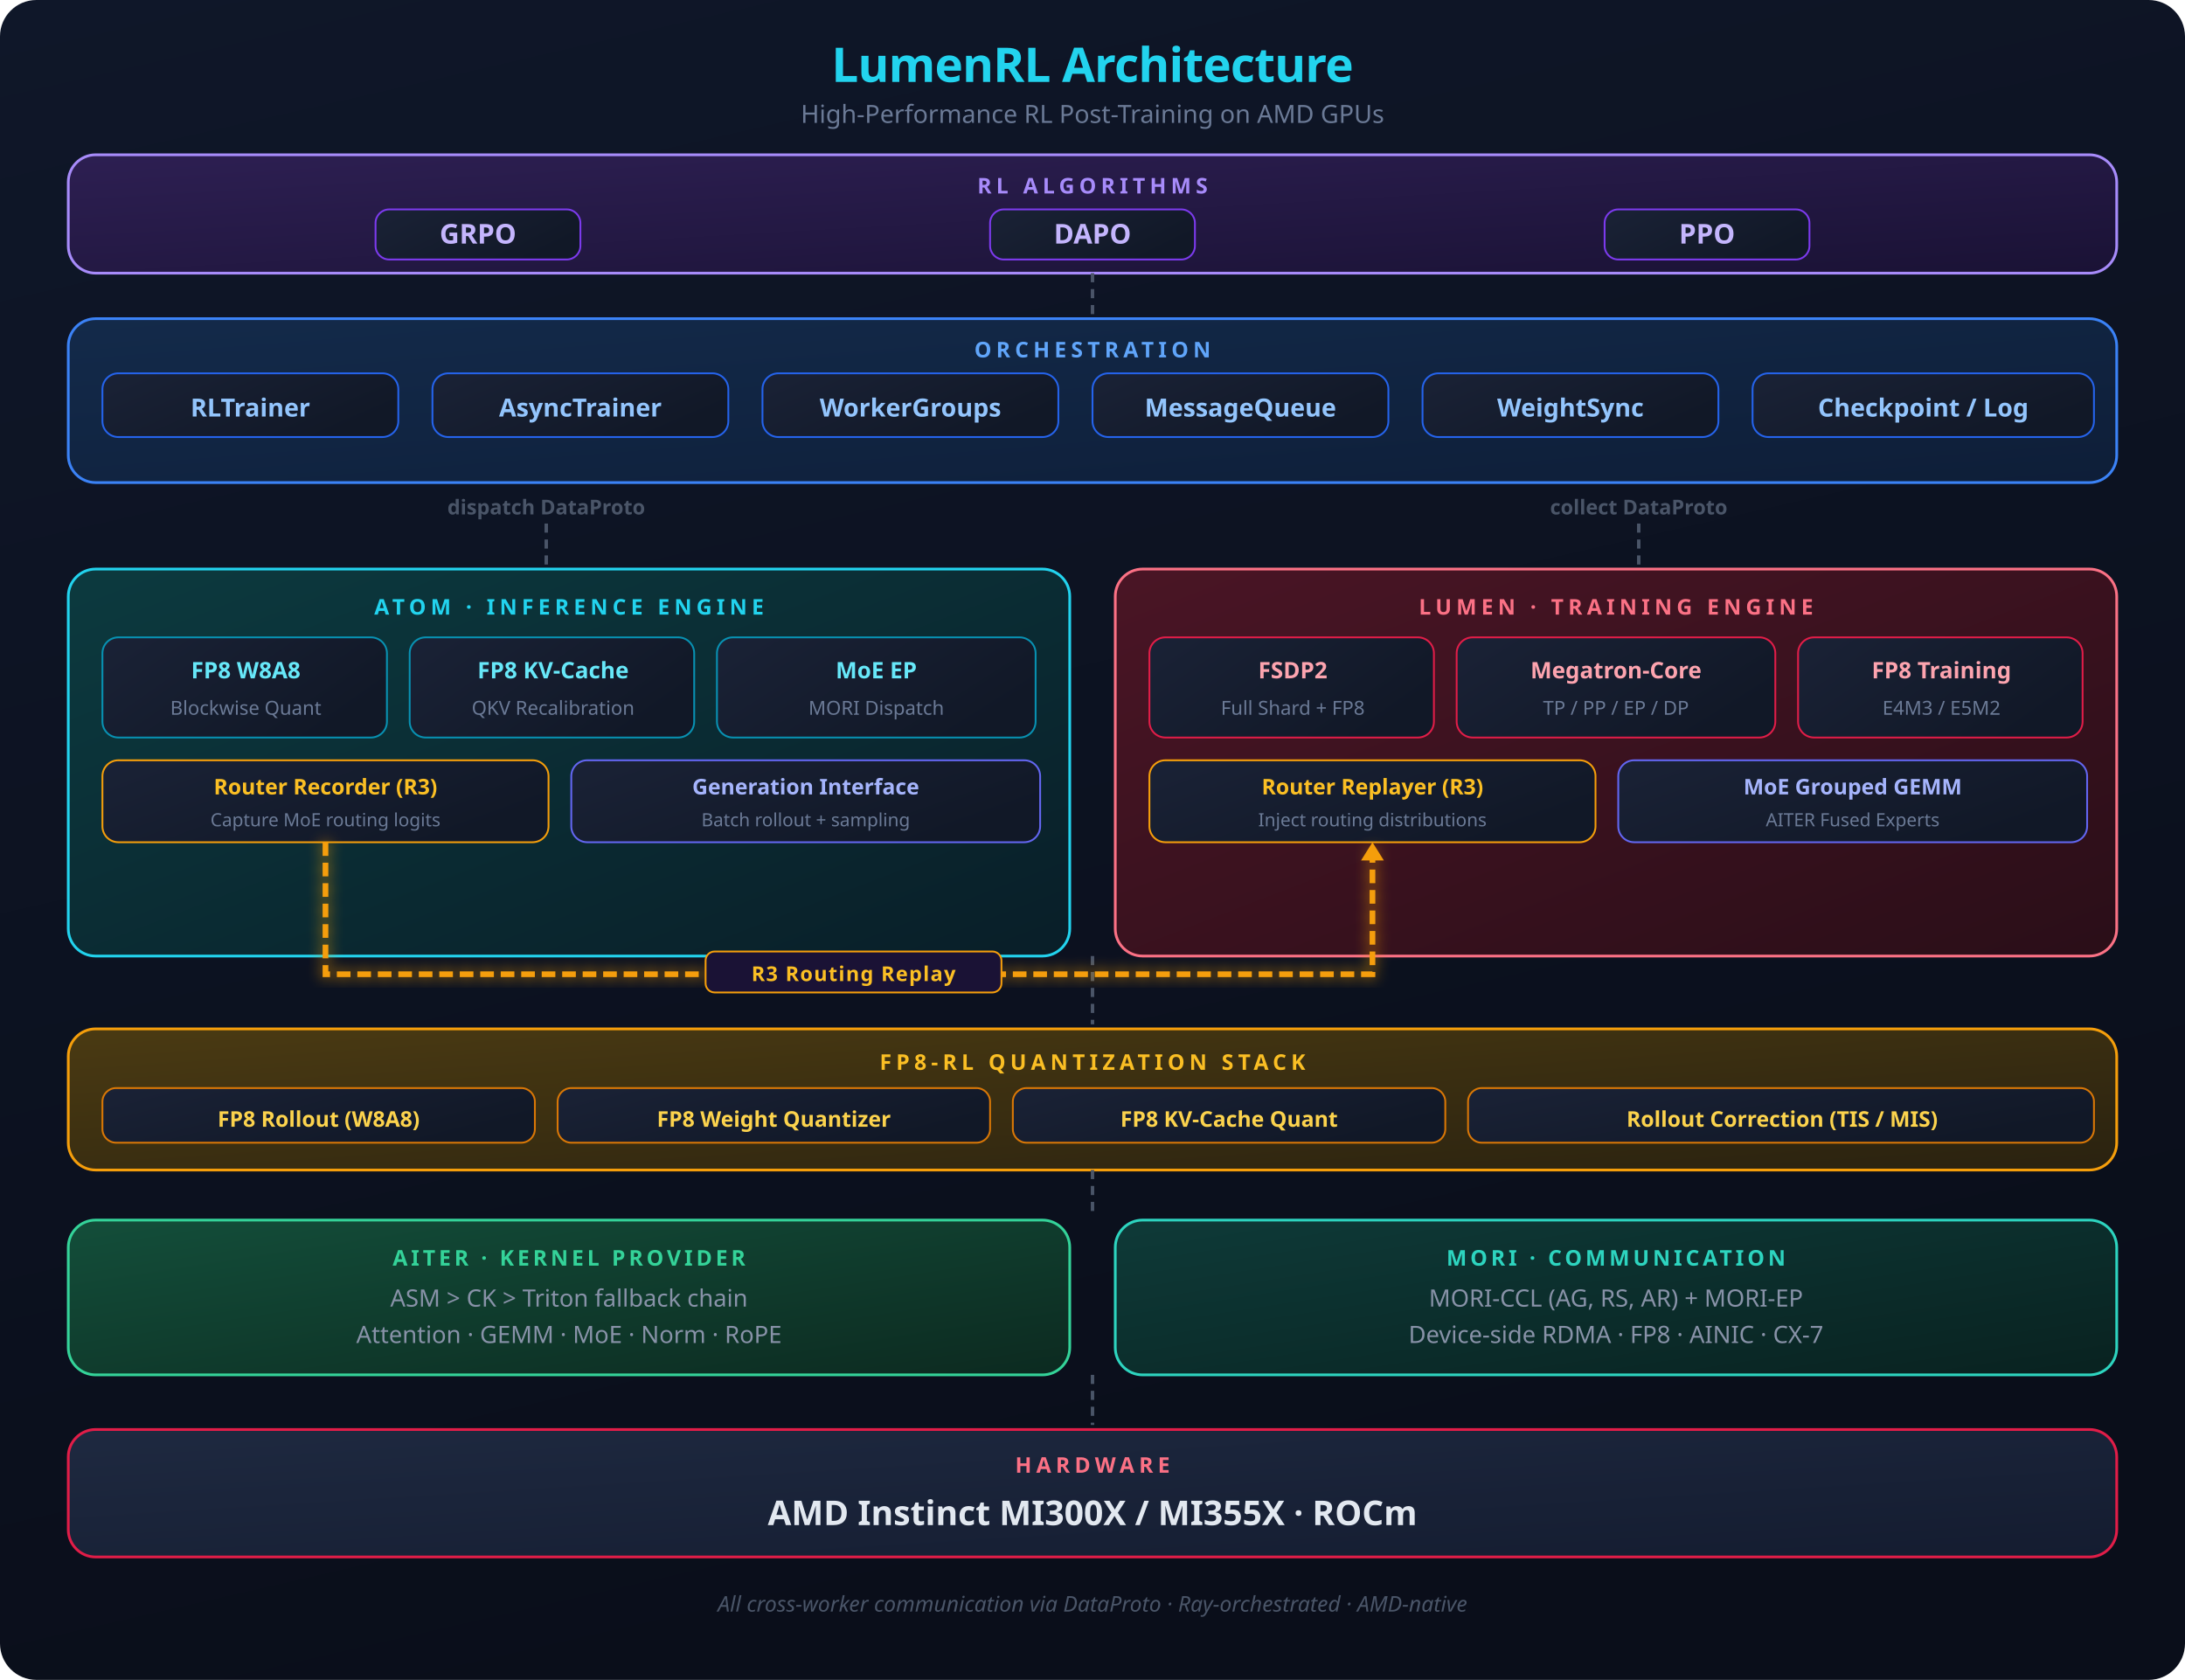
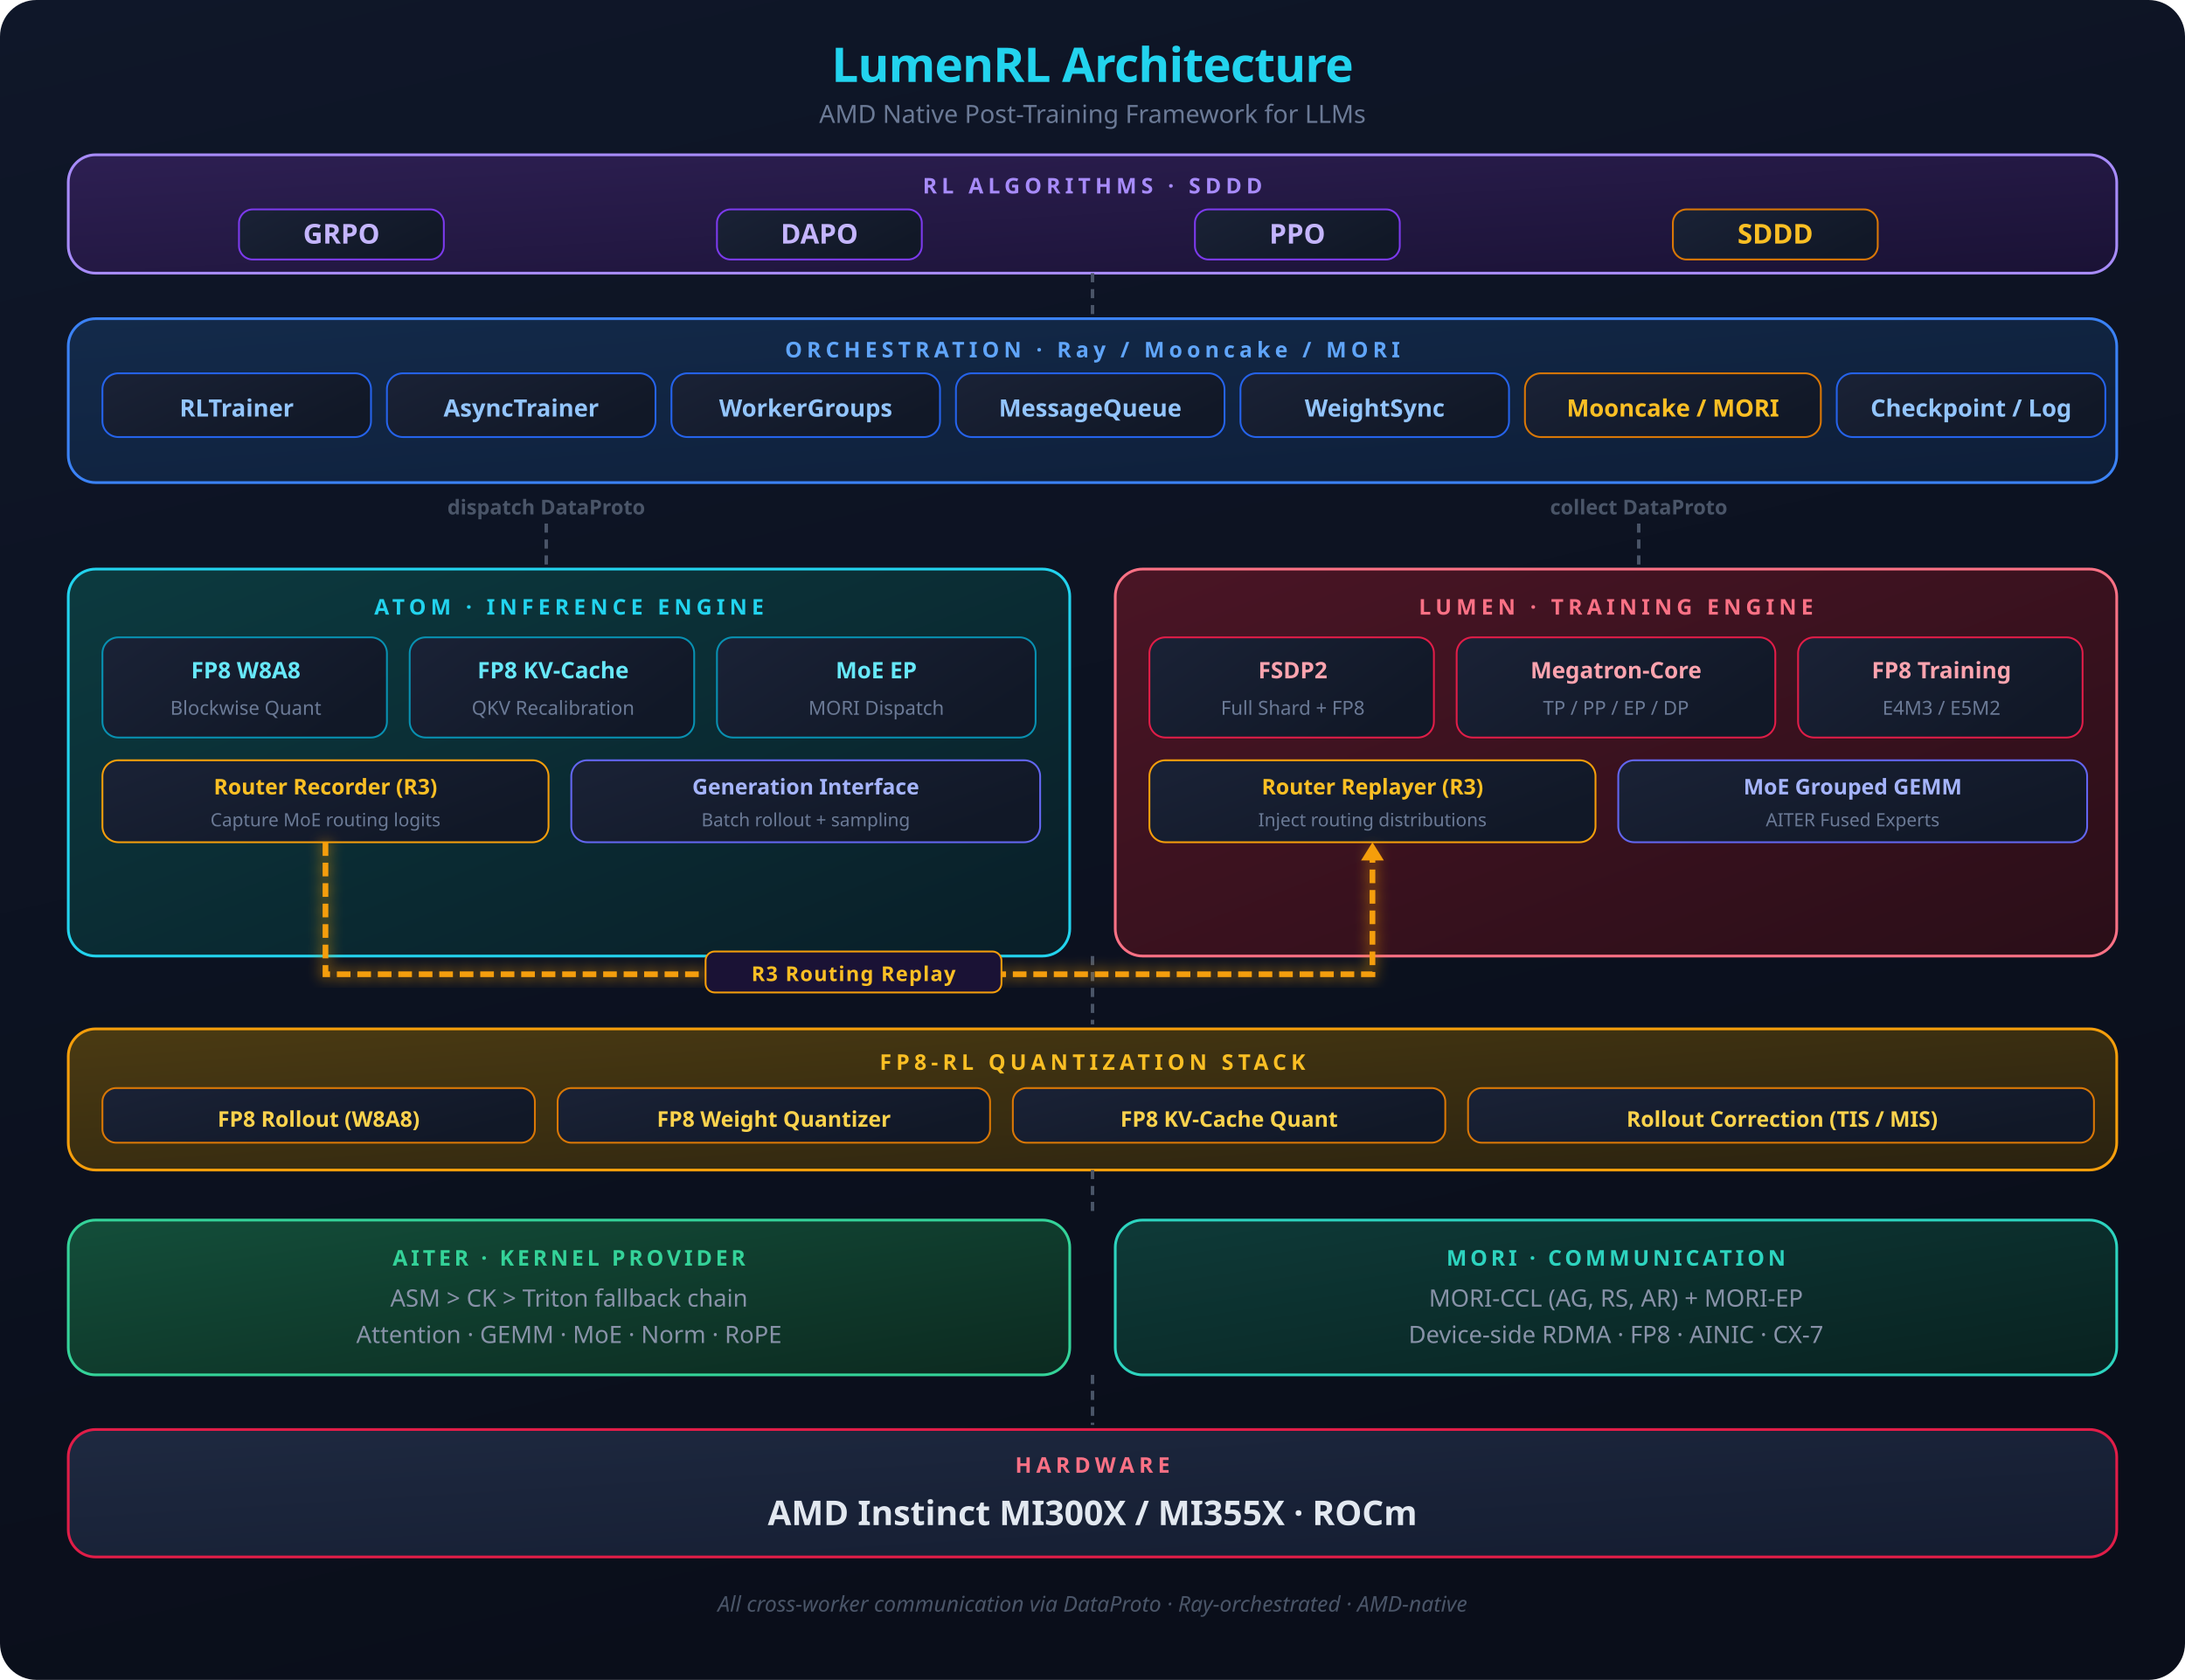
<svg xmlns="http://www.w3.org/2000/svg" viewBox="0 0 960 738" width="960" height="738">
  <defs>
    <linearGradient id="bgG" x1="0" y1="0" x2="0.3" y2="1">
      <stop offset="0%" stop-color="#0f1729" />
      <stop offset="100%" stop-color="#0a0e1a" />
    </linearGradient>
    <linearGradient id="violetG" x1="0" y1="0" x2="1" y2="1">
      <stop offset="0%" stop-color="#2d1f52" />
      <stop offset="100%" stop-color="#1a1235" />
    </linearGradient>
    <linearGradient id="blueG" x1="0" y1="0" x2="1" y2="1">
      <stop offset="0%" stop-color="#132a4a" />
      <stop offset="100%" stop-color="#0e1e38" />
    </linearGradient>
    <linearGradient id="cyanG" x1="0" y1="0" x2="1" y2="1">
      <stop offset="0%" stop-color="#0c3a3f" />
      <stop offset="100%" stop-color="#091e28" />
    </linearGradient>
    <linearGradient id="emeraldG" x1="0" y1="0" x2="1" y2="1">
      <stop offset="0%" stop-color="#134e3a" />
      <stop offset="100%" stop-color="#0c2a20" />
    </linearGradient>
    <linearGradient id="roseG" x1="0" y1="0" x2="1" y2="1">
      <stop offset="0%" stop-color="#4a1525" />
      <stop offset="100%" stop-color="#2a0e18" />
    </linearGradient>
    <linearGradient id="amberG" x1="0" y1="0" x2="1" y2="1">
      <stop offset="0%" stop-color="#4a3a12" />
      <stop offset="100%" stop-color="#2a2210" />
    </linearGradient>
    <linearGradient id="tealG" x1="0" y1="0" x2="1" y2="1">
      <stop offset="0%" stop-color="#0e3a38" />
      <stop offset="100%" stop-color="#092220" />
    </linearGradient>
    <linearGradient id="slateG" x1="0" y1="0" x2="1" y2="1">
      <stop offset="0%" stop-color="#1e2940" />
      <stop offset="100%" stop-color="#141c30" />
    </linearGradient>
    <linearGradient id="chipG" x1="0" y1="0" x2="1" y2="0.5">
      <stop offset="0%" stop-color="#1a2236" />
      <stop offset="100%" stop-color="#111827" />
    </linearGradient>
    <filter id="gl">
      <feGaussianBlur stdDeviation="3" result="b" />
      <feMerge>
        <feMergeNode in="b" />
        <feMergeNode in="SourceGraphic" />
      </feMerge>
    </filter>
    <marker id="aDown" markerWidth="8" markerHeight="6" refX="4" refY="6" orient="auto">
      <polygon points="0 0, 4 6, 8 0" fill="#4a5568" />
    </marker>
    <marker id="aR3" markerWidth="8" markerHeight="6" refX="4" refY="6" orient="auto">
      <polygon points="0 0, 4 6, 8 0" fill="#f59e0b" />
    </marker>
  </defs>
  <rect width="960" height="738" rx="16" fill="url(#bgG)" />
  <text x="480" y="36" text-anchor="middle" fill="#22d3ee" font-size="21" font-weight="700" font-family="'Segoe UI', system-ui, sans-serif" letter-spacing="-0.3">LumenRL Architecture</text>
-   <text x="480" y="54" text-anchor="middle" fill="#6b7a96" font-size="11" font-family="'Segoe UI', system-ui, sans-serif">High-Performance RL Post-Training on AMD GPUs</text>
+   <text x="480" y="54" text-anchor="middle" fill="#6b7a96" font-size="11" font-family="'Segoe UI', system-ui, sans-serif">AMD Native Post-Training Framework for LLMs</text>
  <rect x="30" y="68" width="900" height="52" rx="12" fill="url(#violetG)" stroke="#a78bfa" stroke-width="1.2" />
-   <text x="480" y="85" text-anchor="middle" fill="#a78bfa" font-size="9.5" font-weight="700" font-family="'Segoe UI', system-ui, sans-serif" letter-spacing="2">RL ALGORITHMS</text>
-   <rect x="165" y="92" width="90" height="22" rx="6" fill="url(#chipG)" stroke="#7c3aed" stroke-width="0.8" />
-   <text x="210" y="107" text-anchor="middle" fill="#c4b5fd" font-size="12" font-weight="700" font-family="'Segoe UI', system-ui, sans-serif">GRPO</text>
-   <rect x="435" y="92" width="90" height="22" rx="6" fill="url(#chipG)" stroke="#7c3aed" stroke-width="0.8" />
-   <text x="480" y="107" text-anchor="middle" fill="#c4b5fd" font-size="12" font-weight="700" font-family="'Segoe UI', system-ui, sans-serif">DAPO</text>
-   <rect x="705" y="92" width="90" height="22" rx="6" fill="url(#chipG)" stroke="#7c3aed" stroke-width="0.8" />
-   <text x="750" y="107" text-anchor="middle" fill="#c4b5fd" font-size="12" font-weight="700" font-family="'Segoe UI', system-ui, sans-serif">PPO</text>
+   <text x="480" y="85" text-anchor="middle" fill="#a78bfa" font-size="9.5" font-weight="700" font-family="'Segoe UI', system-ui, sans-serif" letter-spacing="2">RL ALGORITHMS  ·  SDDD</text>
+   <rect x="105" y="92" width="90" height="22" rx="6" fill="url(#chipG)" stroke="#7c3aed" stroke-width="0.8" />
+   <text x="150" y="107" text-anchor="middle" fill="#c4b5fd" font-size="12" font-weight="700" font-family="'Segoe UI', system-ui, sans-serif">GRPO</text>
+   <rect x="315" y="92" width="90" height="22" rx="6" fill="url(#chipG)" stroke="#7c3aed" stroke-width="0.8" />
+   <text x="360" y="107" text-anchor="middle" fill="#c4b5fd" font-size="12" font-weight="700" font-family="'Segoe UI', system-ui, sans-serif">DAPO</text>
+   <rect x="525" y="92" width="90" height="22" rx="6" fill="url(#chipG)" stroke="#7c3aed" stroke-width="0.8" />
+   <text x="570" y="107" text-anchor="middle" fill="#c4b5fd" font-size="12" font-weight="700" font-family="'Segoe UI', system-ui, sans-serif">PPO</text>
+   <rect x="735" y="92" width="90" height="22" rx="6" fill="url(#chipG)" stroke="#d97706" stroke-width="0.8" />
+   <text x="780" y="107" text-anchor="middle" fill="#fbbf24" font-size="12" font-weight="700" font-family="'Segoe UI', system-ui, sans-serif">SDDD</text>
  <line x1="480" y1="120" x2="480" y2="138" stroke="#4a5568" stroke-width="1.5" stroke-dasharray="4 3" />
  <rect x="30" y="140" width="900" height="72" rx="12" fill="url(#blueG)" stroke="#3b82f6" stroke-width="1.2" />
-   <text x="480" y="157" text-anchor="middle" fill="#60a5fa" font-size="9.5" font-weight="700" font-family="'Segoe UI', system-ui, sans-serif" letter-spacing="2">ORCHESTRATION</text>
-   <rect x="45" y="164" width="130" height="28" rx="7" fill="url(#chipG)" stroke="#2563eb" stroke-width="0.8" />
-   <text x="110" y="183" text-anchor="middle" fill="#93c5fd" font-size="11" font-weight="600" font-family="'Segoe UI', system-ui, sans-serif">RLTrainer</text>
-   <rect x="190" y="164" width="130" height="28" rx="7" fill="url(#chipG)" stroke="#2563eb" stroke-width="0.8" />
-   <text x="255" y="183" text-anchor="middle" fill="#93c5fd" font-size="11" font-weight="600" font-family="'Segoe UI', system-ui, sans-serif">AsyncTrainer</text>
-   <rect x="335" y="164" width="130" height="28" rx="7" fill="url(#chipG)" stroke="#2563eb" stroke-width="0.8" />
-   <text x="400" y="183" text-anchor="middle" fill="#93c5fd" font-size="11" font-weight="600" font-family="'Segoe UI', system-ui, sans-serif">WorkerGroups</text>
-   <rect x="480" y="164" width="130" height="28" rx="7" fill="url(#chipG)" stroke="#2563eb" stroke-width="0.8" />
-   <text x="545" y="183" text-anchor="middle" fill="#93c5fd" font-size="11" font-weight="600" font-family="'Segoe UI', system-ui, sans-serif">MessageQueue</text>
-   <rect x="625" y="164" width="130" height="28" rx="7" fill="url(#chipG)" stroke="#2563eb" stroke-width="0.8" />
-   <text x="690" y="183" text-anchor="middle" fill="#93c5fd" font-size="11" font-weight="600" font-family="'Segoe UI', system-ui, sans-serif">WeightSync</text>
-   <rect x="770" y="164" width="150" height="28" rx="7" fill="url(#chipG)" stroke="#2563eb" stroke-width="0.8" />
-   <text x="845" y="183" text-anchor="middle" fill="#93c5fd" font-size="11" font-weight="600" font-family="'Segoe UI', system-ui, sans-serif">Checkpoint / Log</text>
+   <text x="480" y="157" text-anchor="middle" fill="#60a5fa" font-size="9.5" font-weight="700" font-family="'Segoe UI', system-ui, sans-serif" letter-spacing="2">ORCHESTRATION  ·  Ray / Mooncake / MORI</text>
+   <rect x="45" y="164" width="118" height="28" rx="7" fill="url(#chipG)" stroke="#2563eb" stroke-width="0.8" />
+   <text x="104" y="183" text-anchor="middle" fill="#93c5fd" font-size="10.5" font-weight="600" font-family="'Segoe UI', system-ui, sans-serif">RLTrainer</text>
+   <rect x="170" y="164" width="118" height="28" rx="7" fill="url(#chipG)" stroke="#2563eb" stroke-width="0.8" />
+   <text x="229" y="183" text-anchor="middle" fill="#93c5fd" font-size="10.5" font-weight="600" font-family="'Segoe UI', system-ui, sans-serif">AsyncTrainer</text>
+   <rect x="295" y="164" width="118" height="28" rx="7" fill="url(#chipG)" stroke="#2563eb" stroke-width="0.8" />
+   <text x="354" y="183" text-anchor="middle" fill="#93c5fd" font-size="10.5" font-weight="600" font-family="'Segoe UI', system-ui, sans-serif">WorkerGroups</text>
+   <rect x="420" y="164" width="118" height="28" rx="7" fill="url(#chipG)" stroke="#2563eb" stroke-width="0.8" />
+   <text x="479" y="183" text-anchor="middle" fill="#93c5fd" font-size="10.5" font-weight="600" font-family="'Segoe UI', system-ui, sans-serif">MessageQueue</text>
+   <rect x="545" y="164" width="118" height="28" rx="7" fill="url(#chipG)" stroke="#2563eb" stroke-width="0.8" />
+   <text x="604" y="183" text-anchor="middle" fill="#93c5fd" font-size="10.5" font-weight="600" font-family="'Segoe UI', system-ui, sans-serif">WeightSync</text>
+   <rect x="670" y="164" width="130" height="28" rx="7" fill="url(#chipG)" stroke="#d97706" stroke-width="0.8" />
+   <text x="735" y="183" text-anchor="middle" fill="#fbbf24" font-size="10.5" font-weight="600" font-family="'Segoe UI', system-ui, sans-serif">Mooncake / MORI</text>
+   <rect x="807" y="164" width="118" height="28" rx="7" fill="url(#chipG)" stroke="#2563eb" stroke-width="0.8" />
+   <text x="866" y="183" text-anchor="middle" fill="#93c5fd" font-size="10.5" font-weight="600" font-family="'Segoe UI', system-ui, sans-serif">Checkpoint / Log</text>
  <text x="240" y="226" text-anchor="middle" fill="#4a5568" font-size="9" font-weight="600" font-family="'Segoe UI', system-ui, sans-serif">dispatch DataProto</text>
  <line x1="240" y1="230" x2="240" y2="248" stroke="#4a5568" stroke-width="1.5" stroke-dasharray="4 3" />
  <text x="720" y="226" text-anchor="middle" fill="#4a5568" font-size="9" font-weight="600" font-family="'Segoe UI', system-ui, sans-serif">collect DataProto</text>
  <line x1="720" y1="230" x2="720" y2="248" stroke="#4a5568" stroke-width="1.5" stroke-dasharray="4 3" />
  <rect x="30" y="250" width="440" height="170" rx="12" fill="url(#cyanG)" stroke="#22d3ee" stroke-width="1.2" />
  <text x="250" y="270" text-anchor="middle" fill="#22d3ee" font-size="9.5" font-weight="700" font-family="'Segoe UI', system-ui, sans-serif" letter-spacing="2">ATOM  ·  INFERENCE ENGINE</text>
  <rect x="45" y="280" width="125" height="44" rx="7" fill="url(#chipG)" stroke="#0891b2" stroke-width="0.8" />
  <text x="108" y="298" text-anchor="middle" fill="#67e8f9" font-size="10" font-weight="700" font-family="'Segoe UI', system-ui, sans-serif">FP8 W8A8</text>
  <text x="108" y="314" text-anchor="middle" fill="#6b7a96" font-size="8.5" font-family="'Segoe UI', system-ui, sans-serif">Blockwise Quant</text>
  <rect x="180" y="280" width="125" height="44" rx="7" fill="url(#chipG)" stroke="#0891b2" stroke-width="0.8" />
  <text x="243" y="298" text-anchor="middle" fill="#67e8f9" font-size="10" font-weight="700" font-family="'Segoe UI', system-ui, sans-serif">FP8 KV-Cache</text>
  <text x="243" y="314" text-anchor="middle" fill="#6b7a96" font-size="8.5" font-family="'Segoe UI', system-ui, sans-serif">QKV Recalibration</text>
  <rect x="315" y="280" width="140" height="44" rx="7" fill="url(#chipG)" stroke="#0891b2" stroke-width="0.8" />
  <text x="385" y="298" text-anchor="middle" fill="#67e8f9" font-size="10" font-weight="700" font-family="'Segoe UI', system-ui, sans-serif">MoE EP</text>
  <text x="385" y="314" text-anchor="middle" fill="#6b7a96" font-size="8.5" font-family="'Segoe UI', system-ui, sans-serif">MORI Dispatch</text>
  <rect x="45" y="334" width="196" height="36" rx="7" fill="url(#chipG)" stroke="#f59e0b" stroke-width="0.8" />
  <text x="143" y="349" text-anchor="middle" fill="#fbbf24" font-size="9.5" font-weight="700" font-family="'Segoe UI', system-ui, sans-serif">Router Recorder (R3)</text>
  <text x="143" y="363" text-anchor="middle" fill="#6b7a96" font-size="8" font-family="'Segoe UI', system-ui, sans-serif">Capture MoE routing logits</text>
  <rect x="251" y="334" width="206" height="36" rx="7" fill="url(#chipG)" stroke="#6366f1" stroke-width="0.8" />
  <text x="354" y="349" text-anchor="middle" fill="#a5b4fc" font-size="9.5" font-weight="700" font-family="'Segoe UI', system-ui, sans-serif">Generation Interface</text>
  <text x="354" y="363" text-anchor="middle" fill="#6b7a96" font-size="8" font-family="'Segoe UI', system-ui, sans-serif">Batch rollout + sampling</text>
  <rect x="490" y="250" width="440" height="170" rx="12" fill="url(#roseG)" stroke="#fb7185" stroke-width="1.2" />
  <text x="710" y="270" text-anchor="middle" fill="#fb7185" font-size="9.5" font-weight="700" font-family="'Segoe UI', system-ui, sans-serif" letter-spacing="2">LUMEN  ·  TRAINING ENGINE</text>
  <rect x="505" y="280" width="125" height="44" rx="7" fill="url(#chipG)" stroke="#e11d48" stroke-width="0.8" />
  <text x="568" y="298" text-anchor="middle" fill="#fda4af" font-size="10" font-weight="700" font-family="'Segoe UI', system-ui, sans-serif">FSDP2</text>
  <text x="568" y="314" text-anchor="middle" fill="#6b7a96" font-size="8.5" font-family="'Segoe UI', system-ui, sans-serif">Full Shard + FP8</text>
  <rect x="640" y="280" width="140" height="44" rx="7" fill="url(#chipG)" stroke="#e11d48" stroke-width="0.8" />
  <text x="710" y="298" text-anchor="middle" fill="#fda4af" font-size="10" font-weight="700" font-family="'Segoe UI', system-ui, sans-serif">Megatron-Core</text>
  <text x="710" y="314" text-anchor="middle" fill="#6b7a96" font-size="8.5" font-family="'Segoe UI', system-ui, sans-serif">TP / PP / EP / DP</text>
  <rect x="790" y="280" width="125" height="44" rx="7" fill="url(#chipG)" stroke="#e11d48" stroke-width="0.8" />
  <text x="853" y="298" text-anchor="middle" fill="#fda4af" font-size="10" font-weight="700" font-family="'Segoe UI', system-ui, sans-serif">FP8 Training</text>
  <text x="853" y="314" text-anchor="middle" fill="#6b7a96" font-size="8.5" font-family="'Segoe UI', system-ui, sans-serif">E4M3 / E5M2</text>
  <rect x="505" y="334" width="196" height="36" rx="7" fill="url(#chipG)" stroke="#f59e0b" stroke-width="0.8" />
  <text x="603" y="349" text-anchor="middle" fill="#fbbf24" font-size="9.5" font-weight="700" font-family="'Segoe UI', system-ui, sans-serif">Router Replayer (R3)</text>
  <text x="603" y="363" text-anchor="middle" fill="#6b7a96" font-size="8" font-family="'Segoe UI', system-ui, sans-serif">Inject routing distributions</text>
  <rect x="711" y="334" width="206" height="36" rx="7" fill="url(#chipG)" stroke="#6366f1" stroke-width="0.8" />
  <text x="814" y="349" text-anchor="middle" fill="#a5b4fc" font-size="9.5" font-weight="700" font-family="'Segoe UI', system-ui, sans-serif">MoE Grouped GEMM</text>
  <text x="814" y="363" text-anchor="middle" fill="#6b7a96" font-size="8" font-family="'Segoe UI', system-ui, sans-serif">AITER Fused Experts</text>
  <line x1="480" y1="420" x2="480" y2="450" stroke="#4a5568" stroke-width="1.5" stroke-dasharray="4 3" />
  <path d="M 143 370 L 143 428 L 603 428 L 603 370" fill="none" stroke="#f59e0b" stroke-width="2.5" stroke-dasharray="6 3" filter="url(#gl)" />
  <polygon points="603,370 598,378 608,378" fill="#f59e0b" />
  <rect x="310" y="418" width="130" height="18" rx="4" fill="#1a1235" stroke="#f59e0b" stroke-width="0.8" />
  <text x="375" y="431" text-anchor="middle" fill="#fbbf24" font-size="9" font-weight="700" font-family="'Segoe UI', system-ui, sans-serif" letter-spacing="0.5">R3 Routing Replay</text>
  <rect x="30" y="452" width="900" height="62" rx="12" fill="url(#amberG)" stroke="#f59e0b" stroke-width="1.2" />
  <text x="480" y="470" text-anchor="middle" fill="#fbbf24" font-size="9.5" font-weight="700" font-family="'Segoe UI', system-ui, sans-serif" letter-spacing="2">FP8-RL QUANTIZATION STACK</text>
  <rect x="45" y="478" width="190" height="24" rx="6" fill="url(#chipG)" stroke="#d97706" stroke-width="0.8" />
  <text x="140" y="495" text-anchor="middle" fill="#fcd34d" font-size="9.5" font-weight="600" font-family="'Segoe UI', system-ui, sans-serif">FP8 Rollout (W8A8)</text>
  <rect x="245" y="478" width="190" height="24" rx="6" fill="url(#chipG)" stroke="#d97706" stroke-width="0.8" />
  <text x="340" y="495" text-anchor="middle" fill="#fcd34d" font-size="9.5" font-weight="600" font-family="'Segoe UI', system-ui, sans-serif">FP8 Weight Quantizer</text>
  <rect x="445" y="478" width="190" height="24" rx="6" fill="url(#chipG)" stroke="#d97706" stroke-width="0.8" />
  <text x="540" y="495" text-anchor="middle" fill="#fcd34d" font-size="9.5" font-weight="600" font-family="'Segoe UI', system-ui, sans-serif">FP8 KV-Cache Quant</text>
  <rect x="645" y="478" width="275" height="24" rx="6" fill="url(#chipG)" stroke="#d97706" stroke-width="0.8" />
  <text x="783" y="495" text-anchor="middle" fill="#fcd34d" font-size="9.5" font-weight="600" font-family="'Segoe UI', system-ui, sans-serif">Rollout Correction (TIS / MIS)</text>
  <line x1="480" y1="514" x2="480" y2="534" stroke="#4a5568" stroke-width="1.5" stroke-dasharray="4 3" />
  <rect x="30" y="536" width="440" height="68" rx="12" fill="url(#emeraldG)" stroke="#34d399" stroke-width="1.2" />
  <text x="250" y="556" text-anchor="middle" fill="#34d399" font-size="9.5" font-weight="700" font-family="'Segoe UI', system-ui, sans-serif" letter-spacing="1.5">AITER  ·  KERNEL PROVIDER</text>
  <text x="250" y="574" text-anchor="middle" fill="#8892a8" font-size="10.5" font-family="'Segoe UI', system-ui, sans-serif">ASM &gt; CK &gt; Triton fallback chain</text>
  <text x="250" y="590" text-anchor="middle" fill="#8892a8" font-size="10.5" font-family="'Segoe UI', system-ui, sans-serif">Attention · GEMM · MoE · Norm · RoPE</text>
  <rect x="490" y="536" width="440" height="68" rx="12" fill="url(#tealG)" stroke="#2dd4bf" stroke-width="1.2" />
  <text x="710" y="556" text-anchor="middle" fill="#2dd4bf" font-size="9.5" font-weight="700" font-family="'Segoe UI', system-ui, sans-serif" letter-spacing="1.5">MORI  ·  COMMUNICATION</text>
  <text x="710" y="574" text-anchor="middle" fill="#8892a8" font-size="10.5" font-family="'Segoe UI', system-ui, sans-serif">MORI-CCL (AG, RS, AR) + MORI-EP</text>
  <text x="710" y="590" text-anchor="middle" fill="#8892a8" font-size="10.5" font-family="'Segoe UI', system-ui, sans-serif">Device-side RDMA · FP8 · AINIC · CX-7</text>
  <line x1="480" y1="604" x2="480" y2="626" stroke="#4a5568" stroke-width="1.5" stroke-dasharray="4 3" />
  <rect x="30" y="628" width="900" height="56" rx="12" fill="url(#slateG)" stroke="#e11d48" stroke-width="1.2" />
  <text x="480" y="647" text-anchor="middle" fill="#fb7185" font-size="9.5" font-weight="700" font-family="'Segoe UI', system-ui, sans-serif" letter-spacing="2">HARDWARE</text>
  <text x="480" y="670" text-anchor="middle" fill="#e2e8f0" font-size="15" font-weight="700" font-family="'Segoe UI', system-ui, sans-serif">AMD Instinct MI300X / MI355X  ·  ROCm</text>
  <text x="480" y="708" text-anchor="middle" fill="#4a5568" font-size="9.5" font-style="italic" font-family="'Segoe UI', system-ui, sans-serif">All cross-worker communication via DataProto  ·  Ray-orchestrated  ·  AMD-native</text>
</svg>
